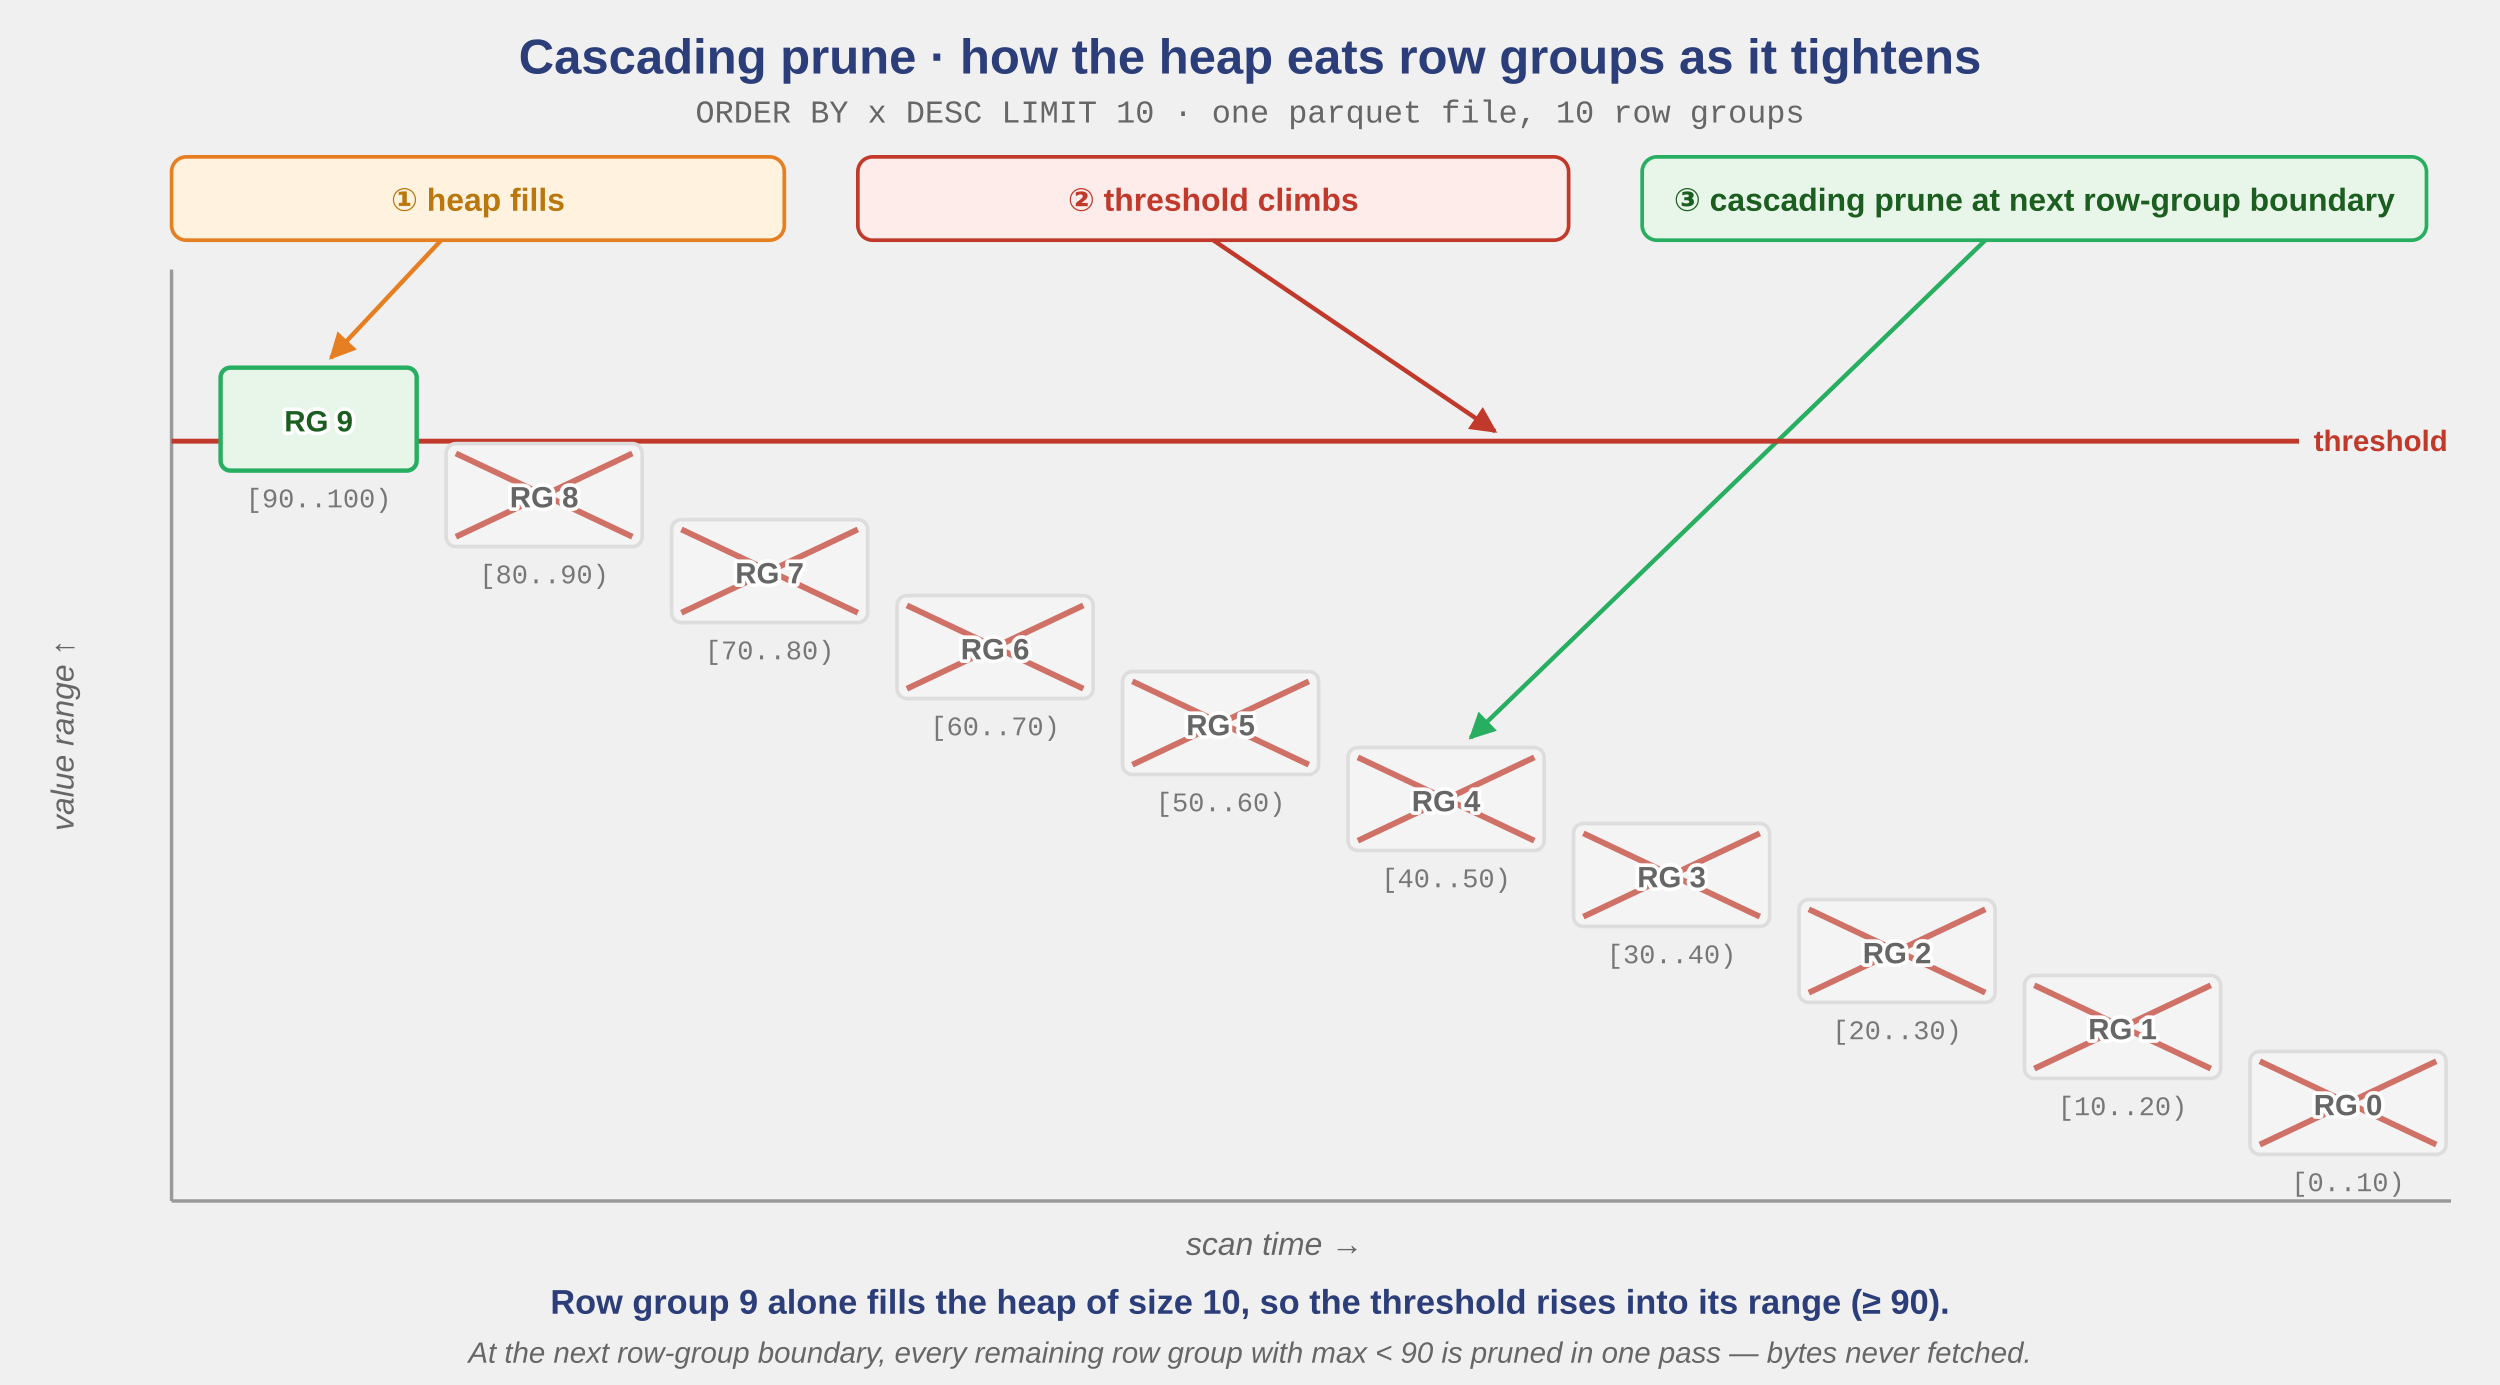
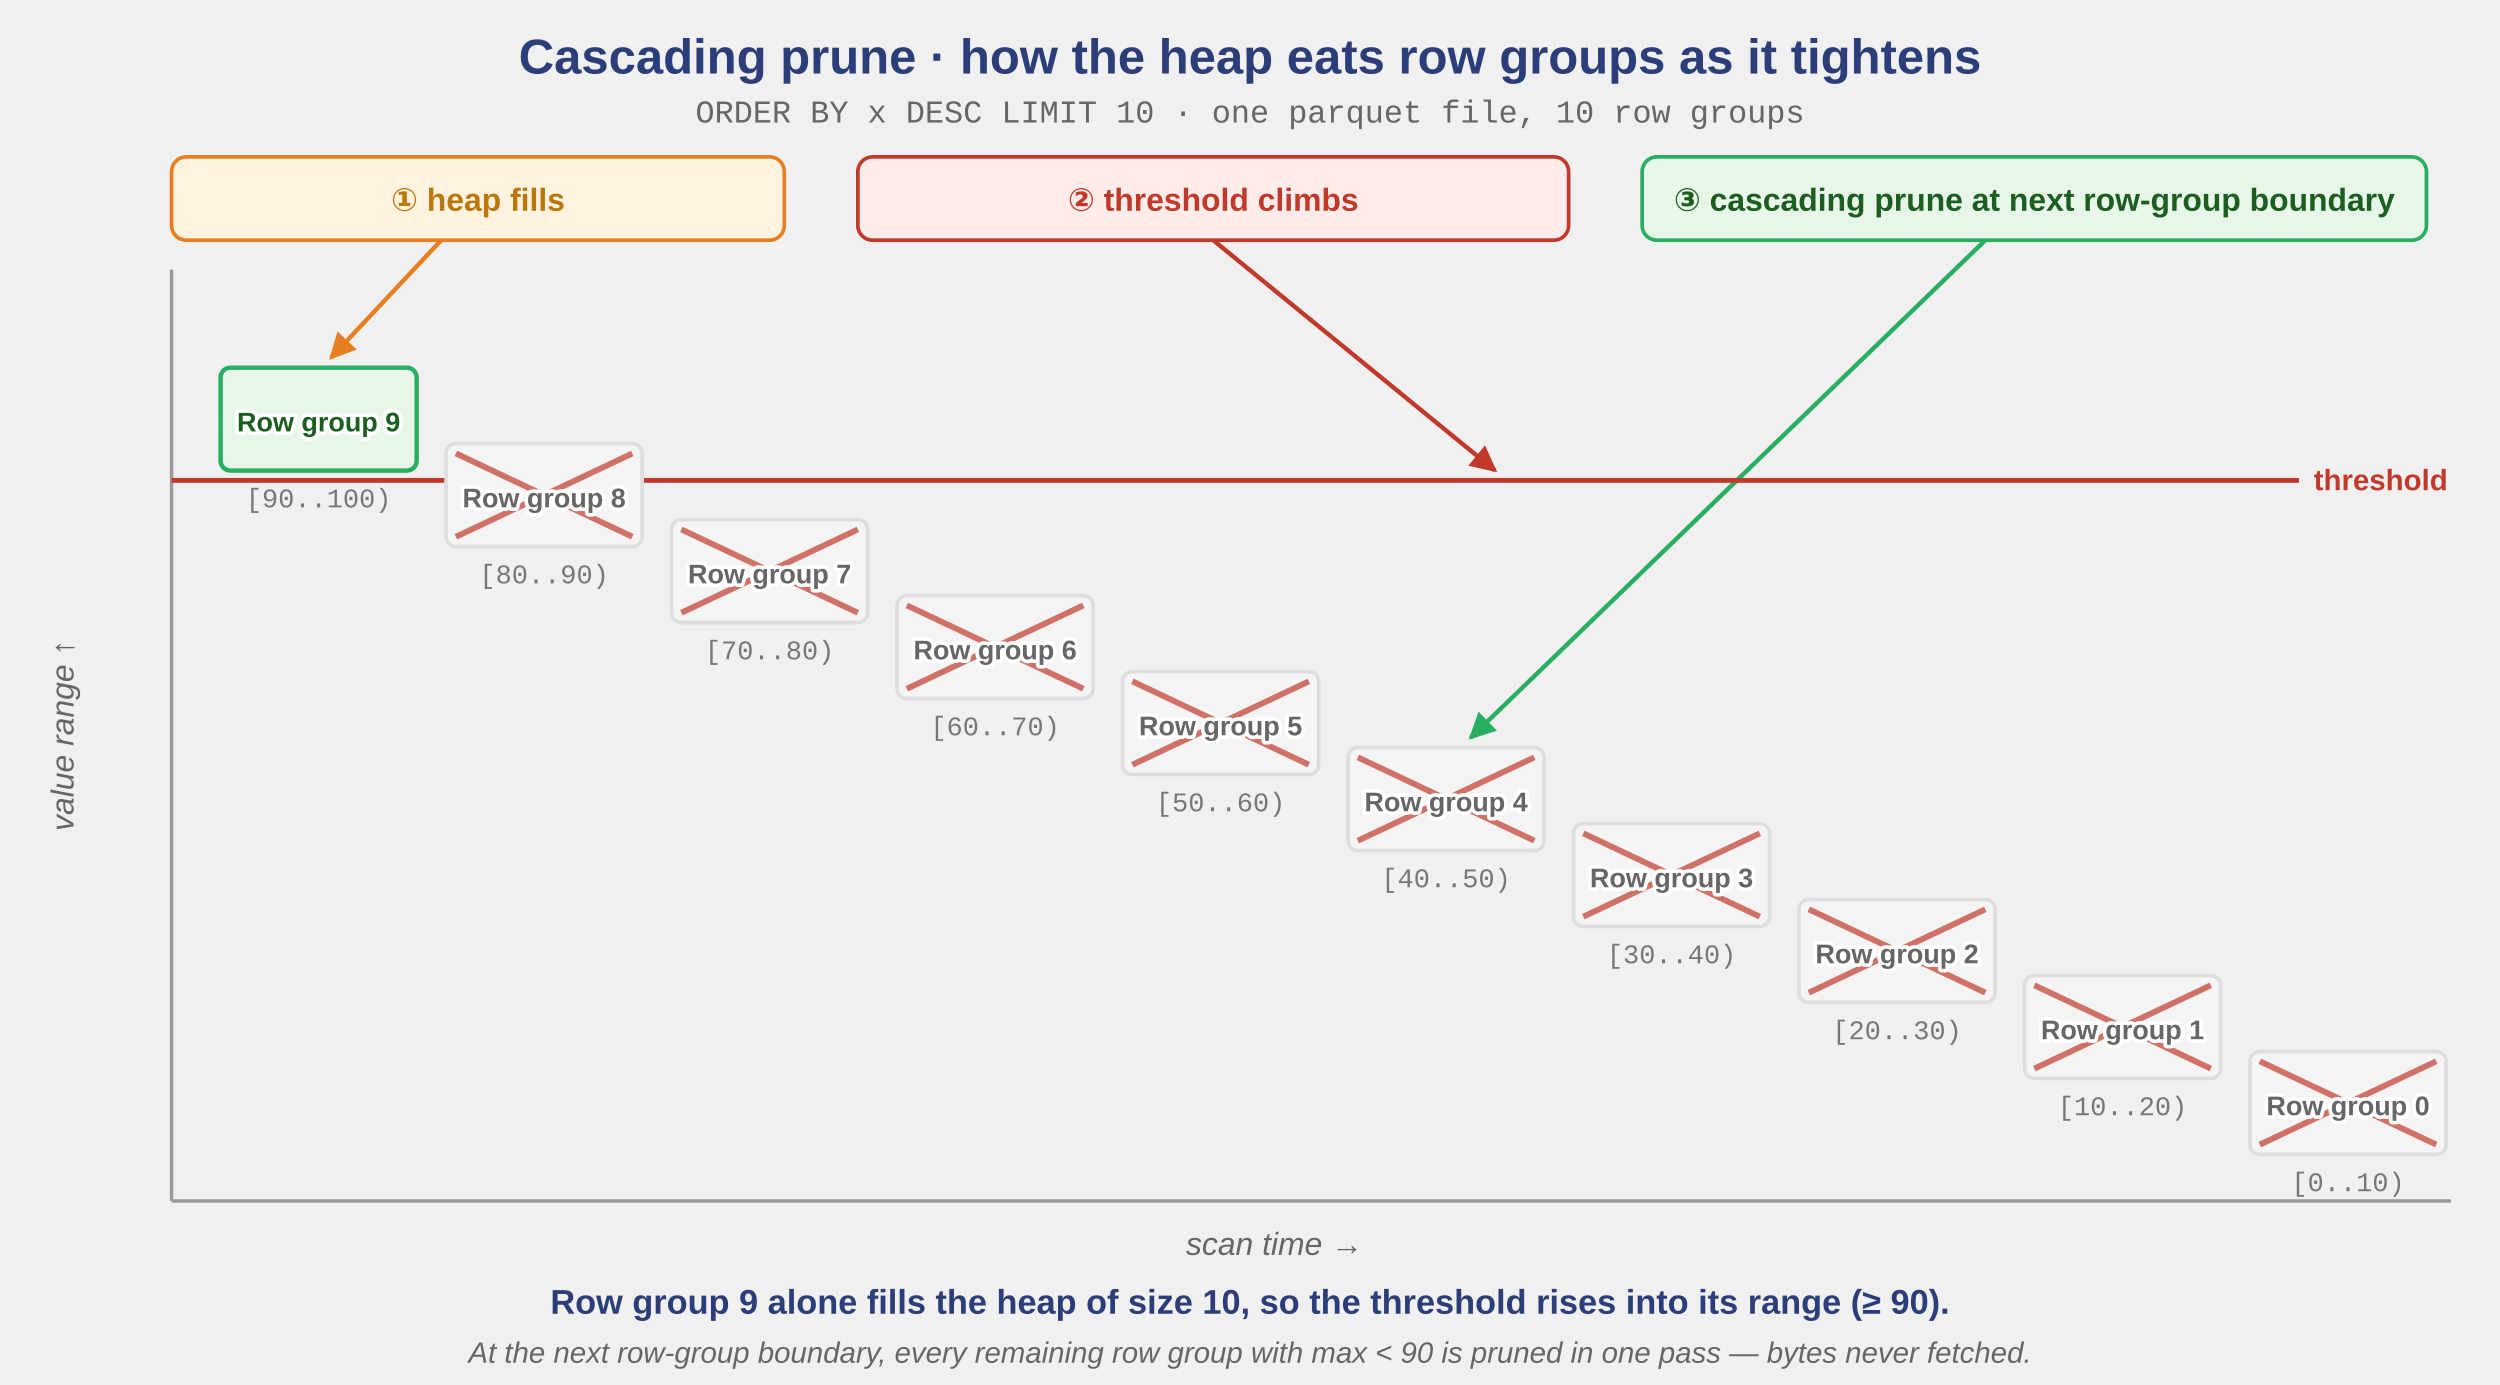
<svg xmlns="http://www.w3.org/2000/svg" viewBox="0 0 1020 565">
  <style>
    text { font-family: 'Segoe UI', Arial, sans-serif; }
    .title    { font-size: 20px; font-weight: 700; fill: #2c3e7a; }
    .subtitle { font-size: 13px; fill: #666; font-family: 'Courier New', monospace; }
    .callout  { font-size: 13px; font-weight: 700; }
    .axis      { stroke: #999; stroke-width: 1.4; }
    .axis-lbl  { font-size: 13px; font-style: italic; fill: #666; }
    .thresh    { stroke: #c0392b; stroke-width: 2; }
    .thresh-lbl{ font-size: 12px; font-weight: 700; fill: #c0392b; }
-     .rg        { font-size: 12px; font-weight: 700; paint-order: stroke; stroke: #fff; stroke-width: 3px; stroke-linejoin: round; }
+     .rg        { font-size: 11px; font-weight: 700; paint-order: stroke; stroke: #fff; stroke-width: 3px; stroke-linejoin: round; }
    .range     { font-size: 11px; font-family: 'Courier New', monospace; fill: #777; }
    .x-mark    { stroke: #c0392b; stroke-width: 2.4; opacity: 0.7; }
    .lead      { fill: none; stroke-width: 1.8; }
    .sum-bold  { font-size: 14px; font-weight: 700; fill: #2c3e7a; }
    .sum-sub   { font-size: 12px; font-style: italic; fill: #666; }
  </style>
  <defs>
    <marker id="ar-o" viewBox="0 0 10 10" refX="9" refY="5" markerWidth="6" markerHeight="6" orient="auto">
      <path d="M0,0 L10,5 L0,10 Z" fill="#e67e22" />
    </marker>
    <marker id="ar-r" viewBox="0 0 10 10" refX="9" refY="5" markerWidth="6" markerHeight="6" orient="auto">
      <path d="M0,0 L10,5 L0,10 Z" fill="#c0392b" />
    </marker>
    <marker id="ar-g" viewBox="0 0 10 10" refX="9" refY="5" markerWidth="6" markerHeight="6" orient="auto">
      <path d="M0,0 L10,5 L0,10 Z" fill="#27ae60" />
    </marker>
  </defs>
  <text class="title" x="510" y="30" text-anchor="middle">Cascading prune · how the heap eats row groups as it tightens</text>
  <text class="subtitle" x="510" y="50" text-anchor="middle">ORDER BY x DESC LIMIT 10  ·  one parquet file, 10 row groups</text>
  <rect x="70" y="64" width="250" height="34" rx="6" fill="#fff3e0" stroke="#e67e22" stroke-width="1.5" />
  <text class="callout" x="195" y="86" text-anchor="middle" fill="#b9770e">① heap fills</text>
  <rect x="350" y="64" width="290" height="34" rx="6" fill="#fdecea" stroke="#c0392b" stroke-width="1.5" />
  <text class="callout" x="495" y="86" text-anchor="middle" fill="#c0392b">② threshold climbs</text>
  <rect x="670" y="64" width="320" height="34" rx="6" fill="#e8f5e9" stroke="#27ae60" stroke-width="1.5" />
  <text class="callout" x="830" y="86" text-anchor="middle" fill="#1b5e20">③ cascading prune at next row-group boundary</text>
  <path class="lead" stroke="#e67e22" marker-end="url(#ar-o)" d="M180,98 L135,146" />
-   <path class="lead" stroke="#c0392b" marker-end="url(#ar-r)" d="M495,98 L610,176" />
+   <path class="lead" stroke="#c0392b" marker-end="url(#ar-r)" d="M495,98 L610,192" />
  <path class="lead" stroke="#27ae60" marker-end="url(#ar-g)" d="M810,98 L600,301" />
  <line class="axis" x1="70" y1="110" x2="70" y2="490" />
  <line class="axis" x1="70" y1="490" x2="1000" y2="490" />
  <text class="axis-lbl" x="30" y="300" text-anchor="middle" transform="rotate(-90 30 300)">value range ↑</text>
  <text class="axis-lbl" x="520" y="512" text-anchor="middle">scan time →</text>
-   <line class="thresh" x1="70" y1="180" x2="938" y2="180" />
-   <text class="thresh-lbl" x="944" y="184">threshold</text>
+   <line class="thresh" x1="70" y1="196" x2="938" y2="196" />
+   <text class="thresh-lbl" x="944" y="200">threshold</text>
  <rect x="90" y="150" width="80" height="42" rx="4" fill="#e8f5e9" stroke="#27ae60" stroke-width="1.8" />
-   <text class="rg" x="130" y="176" text-anchor="middle" fill="#1b5e20">RG 9</text>
+   <text class="rg" x="130" y="176" text-anchor="middle" fill="#1b5e20">Row group 9</text>
  <text class="range" x="130" y="207" text-anchor="middle">[90..100)</text>
  <rect x="182" y="181" width="80" height="42" rx="4" fill="#f4f4f4" stroke="#dddddd" stroke-width="1.5" />
  <line class="x-mark" x1="186" y1="185" x2="258" y2="219" />
  <line class="x-mark" x1="258" y1="185" x2="186" y2="219" />
-   <text class="rg" x="222" y="207" text-anchor="middle" fill="#666">RG 8</text>
+   <text class="rg" x="222" y="207" text-anchor="middle" fill="#666">Row group 8</text>
  <text class="range" x="222" y="238" text-anchor="middle">[80..90)</text>
  <rect x="274" y="212" width="80" height="42" rx="4" fill="#f4f4f4" stroke="#dddddd" stroke-width="1.5" />
  <line class="x-mark" x1="278" y1="216" x2="350" y2="250" />
  <line class="x-mark" x1="350" y1="216" x2="278" y2="250" />
-   <text class="rg" x="314" y="238" text-anchor="middle" fill="#666">RG 7</text>
+   <text class="rg" x="314" y="238" text-anchor="middle" fill="#666">Row group 7</text>
  <text class="range" x="314" y="269" text-anchor="middle">[70..80)</text>
  <rect x="366" y="243" width="80" height="42" rx="4" fill="#f4f4f4" stroke="#dddddd" stroke-width="1.5" />
  <line class="x-mark" x1="370" y1="247" x2="442" y2="281" />
  <line class="x-mark" x1="442" y1="247" x2="370" y2="281" />
-   <text class="rg" x="406" y="269" text-anchor="middle" fill="#666">RG 6</text>
+   <text class="rg" x="406" y="269" text-anchor="middle" fill="#666">Row group 6</text>
  <text class="range" x="406" y="300" text-anchor="middle">[60..70)</text>
  <rect x="458" y="274" width="80" height="42" rx="4" fill="#f4f4f4" stroke="#dddddd" stroke-width="1.5" />
  <line class="x-mark" x1="462" y1="278" x2="534" y2="312" />
  <line class="x-mark" x1="534" y1="278" x2="462" y2="312" />
-   <text class="rg" x="498" y="300" text-anchor="middle" fill="#666">RG 5</text>
+   <text class="rg" x="498" y="300" text-anchor="middle" fill="#666">Row group 5</text>
  <text class="range" x="498" y="331" text-anchor="middle">[50..60)</text>
  <rect x="550" y="305" width="80" height="42" rx="4" fill="#f4f4f4" stroke="#dddddd" stroke-width="1.5" />
  <line class="x-mark" x1="554" y1="309" x2="626" y2="343" />
  <line class="x-mark" x1="626" y1="309" x2="554" y2="343" />
-   <text class="rg" x="590" y="331" text-anchor="middle" fill="#666">RG 4</text>
+   <text class="rg" x="590" y="331" text-anchor="middle" fill="#666">Row group 4</text>
  <text class="range" x="590" y="362" text-anchor="middle">[40..50)</text>
  <rect x="642" y="336" width="80" height="42" rx="4" fill="#f4f4f4" stroke="#dddddd" stroke-width="1.5" />
  <line class="x-mark" x1="646" y1="340" x2="718" y2="374" />
  <line class="x-mark" x1="718" y1="340" x2="646" y2="374" />
-   <text class="rg" x="682" y="362" text-anchor="middle" fill="#666">RG 3</text>
+   <text class="rg" x="682" y="362" text-anchor="middle" fill="#666">Row group 3</text>
  <text class="range" x="682" y="393" text-anchor="middle">[30..40)</text>
  <rect x="734" y="367" width="80" height="42" rx="4" fill="#f4f4f4" stroke="#dddddd" stroke-width="1.5" />
  <line class="x-mark" x1="738" y1="371" x2="810" y2="405" />
  <line class="x-mark" x1="810" y1="371" x2="738" y2="405" />
-   <text class="rg" x="774" y="393" text-anchor="middle" fill="#666">RG 2</text>
+   <text class="rg" x="774" y="393" text-anchor="middle" fill="#666">Row group 2</text>
  <text class="range" x="774" y="424" text-anchor="middle">[20..30)</text>
  <rect x="826" y="398" width="80" height="42" rx="4" fill="#f4f4f4" stroke="#dddddd" stroke-width="1.5" />
  <line class="x-mark" x1="830" y1="402" x2="902" y2="436" />
  <line class="x-mark" x1="902" y1="402" x2="830" y2="436" />
-   <text class="rg" x="866" y="424" text-anchor="middle" fill="#666">RG 1</text>
+   <text class="rg" x="866" y="424" text-anchor="middle" fill="#666">Row group 1</text>
  <text class="range" x="866" y="455" text-anchor="middle">[10..20)</text>
  <rect x="918" y="429" width="80" height="42" rx="4" fill="#f4f4f4" stroke="#dddddd" stroke-width="1.5" />
  <line class="x-mark" x1="922" y1="433" x2="994" y2="467" />
  <line class="x-mark" x1="994" y1="433" x2="922" y2="467" />
-   <text class="rg" x="958" y="455" text-anchor="middle" fill="#666">RG 0</text>
+   <text class="rg" x="958" y="455" text-anchor="middle" fill="#666">Row group 0</text>
  <text class="range" x="958" y="486" text-anchor="middle">[0..10)</text>
  <text class="sum-bold" x="510" y="536" text-anchor="middle">Row group 9 alone fills the heap of size 10, so the threshold rises into its range (≥ 90).</text>
  <text class="sum-sub" x="510" y="556" text-anchor="middle">At the next row-group boundary, every remaining row group with max &lt; 90 is pruned in one pass — bytes never fetched.</text>
</svg>
